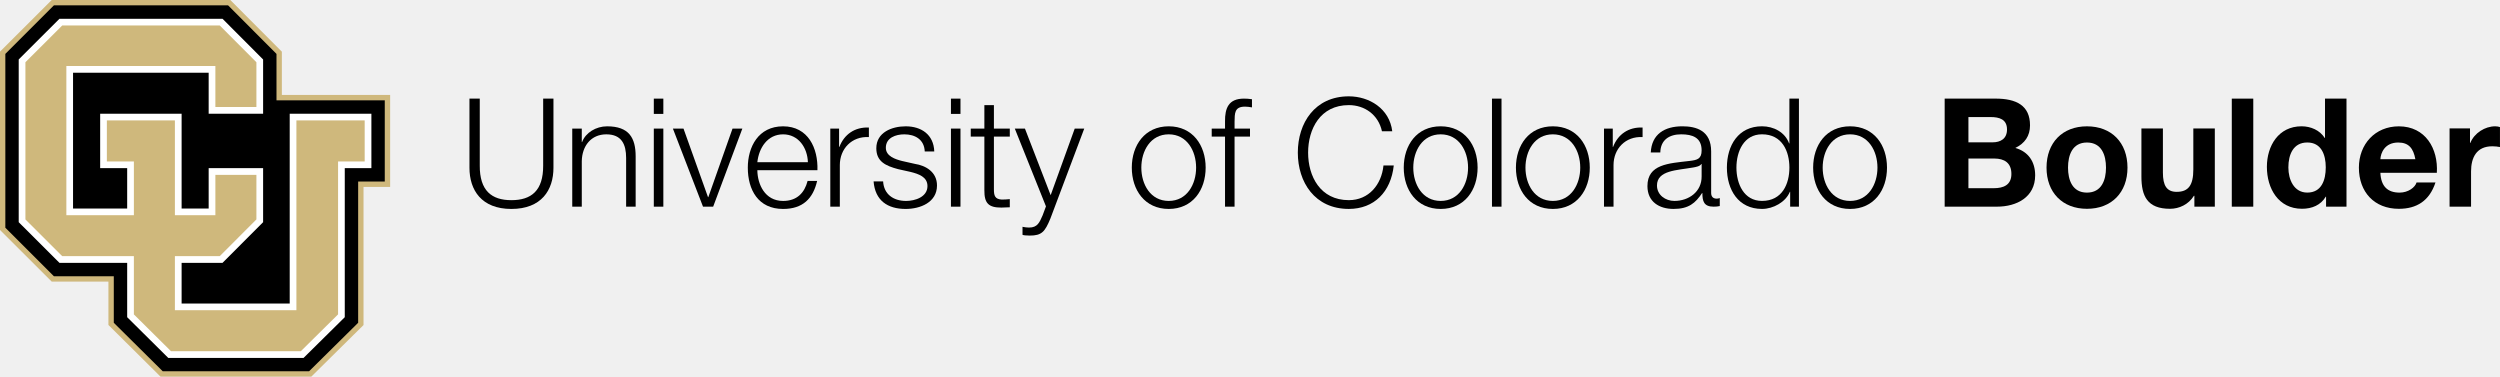
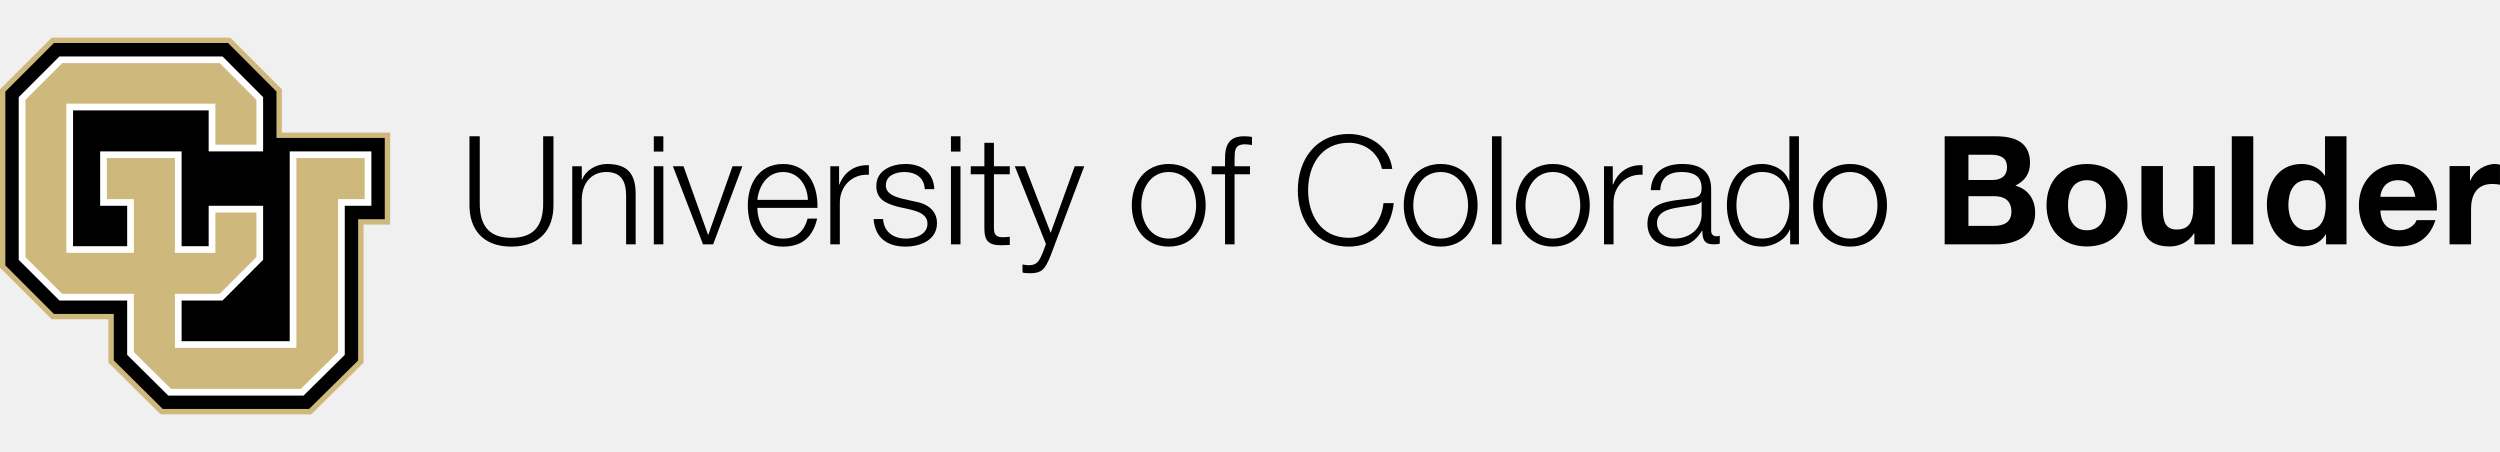
- <svg xmlns="http://www.w3.org/2000/svg" id="svg4964" xml:space="preserve" height="45.198" viewBox="0 0 300 45.198" width="300" version="1.1">
+ <svg xmlns="http://www.w3.org/2000/svg" id="svg4964" xml:space="preserve" height="45.198" viewBox="0 0 300 45.198" width="250" version="1.1">
  <defs id="defs4968">
    <clipPath id="clipPath4980" clipPathUnits="userSpaceOnUse">
      <path id="path4982" d="m0 350h612v92h-612v-92z" />
    </clipPath>
  </defs>
  <g id="g4972" transform="matrix(1.25 0 0 -1.25 -232.19 517.68)">
    <g id="g4978" clip-path="url(#clipPath4980)">
      <g id="g5618" transform="matrix(.39247 0 0 .39247 185.75 240.62)">
        <g>
          <path id="path4984" d="m114.84 418.01h2.517v-16.361c-0.037-6.145 2.886-8.479 7.736-8.479 4.887 0 7.811 2.333 7.774 8.479v16.361h2.516v-16.916c0-5.442-2.924-10.07-10.291-10.07-7.33 0-10.254 4.628-10.254 10.07v16.916" />
          <path id="path4986" d="m139.98 410.68h2.332v-3.295h0.074c0.852 2.295 3.406 3.85 6.107 3.85 5.368 0 6.997-2.814 6.997-7.367v-12.29h-2.332v11.92c0 3.295-1.074 5.775-4.85 5.775-3.701 0-5.922-2.814-5.996-6.553v-11.142h-2.332v19.102" />
          <path id="path4988" d="m159.93 410.68h2.332v-19.1h-2.332v19.1zm0 7.329h2.332v-3.738h-2.332v3.738z" />
          <path id="path4990" d="m164.6 410.68h2.591l5.997-16.769h0.074l5.922 16.769h2.406l-7.144-19.102h-2.48l-7.367 19.102" />
          <path id="path4992" d="m197.62 402.46c-0.111 3.517-2.295 6.812-6.07 6.812-3.813 0-5.923-3.332-6.294-6.812h12.364zm-12.364-1.962c0.037-3.405 1.814-7.515 6.294-7.515 3.406 0 5.256 2 5.996 4.887h2.332c-1-4.33-3.517-6.848-8.329-6.848-6.072 0-8.626 4.665-8.626 10.106 0 5.035 2.554 10.107 8.626 10.107 6.144 0 8.588-5.368 8.402-10.736h-14.696" />
          <path id="path4994" d="m203.1 410.68h2.147v-4.48h0.074c1.185 3.073 3.776 4.887 7.218 4.739v-2.332c-4.219 0.222-7.107-2.888-7.107-6.849v-10.18h-2.332v19.102" />
          <path id="path4996" d="m226.2 405.09c-0.112 2.888-2.333 4.183-4.998 4.183-2.073 0-4.516-0.815-4.516-3.295 0-2.073 2.369-2.814 3.961-3.221l3.11-0.703c2.664-0.406 5.442-1.962 5.442-5.294 0-4.145-4.109-5.737-7.663-5.737-4.442 0-7.478 2.073-7.847 6.738h2.331c0.185-3.147 2.517-4.777 5.626-4.777 2.185 0 5.22 0.963 5.22 3.629 0 2.22-2.073 2.962-4.182 3.479l-2.999 0.667c-3.036 0.813-5.33 1.85-5.33 5.108 0 3.887 3.812 5.368 7.181 5.368 3.813 0 6.849-1.999 6.997-6.146h-2.332" />
          <path id="path4998" d="m232.61 410.68h2.332v-19.1h-2.332v19.1zm0 7.329h2.332v-3.738h-2.332v3.738z" />
          <path id="path5000" d="m243.12 410.68h3.886v-1.962h-3.886v-12.882c0-1.518 0.221-2.406 1.888-2.517 0.665 0 1.332 0.037 1.998 0.111v-1.999c-0.703 0-1.369-0.074-2.073-0.074-3.109 0-4.183 1.037-4.146 4.294v13.067h-3.332v1.962h3.332v5.737h2.333v-5.737" />
          <path id="path5002" d="m248.23 410.68h2.48l6.292-16.288 5.886 16.288h2.332l-8.293-22.026c-1.333-3.221-2.11-4.145-5.035-4.145-0.925 0.036-1.407 0.036-1.776 0.184v1.963c0.554-0.111 1.074-0.186 1.592-0.186 2.072 0 2.553 1.222 3.331 2.999l0.814 2.184-7.625 19.028" />
          <path id="path5004" d="m279.18 401.13c0-4.071 2.221-8.145 6.701-8.145 4.478 0 6.7 4.074 6.7 8.145 0 4.072-2.221 8.145-6.7 8.145-4.479 0-6.701-4.072-6.701-8.145zm15.734 0c0-5.478-3.184-10.106-9.033-10.106-5.849 0-9.033 4.628-9.033 10.106 0 5.479 3.184 10.107 9.033 10.107 5.849 0 9.033-4.628 9.033-10.107" />
          <path id="path5006" d="m305.76 408.72h-3.776v-17.14h-2.332v17.14h-3.257v1.962h3.257v1.74c-0.037 3.294 0.888 5.589 4.628 5.589 0.665 0 1.222-0.037 1.962-0.148v-1.998c-0.629 0.11-1.148 0.184-1.703 0.184-2.591 0-2.517-1.628-2.554-3.701v-1.666h3.776v-1.962" />
          <path id="path5008" d="m338.04 410.02c-0.89 4.072-4.257 6.403-8.107 6.403-6.997 0-9.957-5.848-9.957-11.623 0-5.774 2.961-11.625 9.957-11.625 4.887 0 7.995 3.777 8.477 8.479h2.517c-0.702-6.479-4.811-10.625-10.994-10.625-8.329 0-12.475 6.553-12.475 13.771 0 7.219 4.146 13.77 12.475 13.77 4.997 0 9.957-2.999 10.625-8.551h-2.518" />
          <path id="path5010" d="m345.7 401.13c0-4.071 2.221-8.145 6.701-8.145 4.478 0 6.7 4.074 6.7 8.145 0 4.072-2.221 8.145-6.7 8.145-4.479 0-6.701-4.072-6.701-8.145zm15.733 0c0-5.478-3.183-10.106-9.032-10.106s-9.033 4.628-9.033 10.106c0 5.479 3.184 10.107 9.033 10.107s9.032-4.628 9.032-10.107" />
          <path id="path5012" d="m364.95 418.01h2.332v-26.43h-2.332v26.43z" />
          <path id="path5014" d="m373.14 401.13c0-4.071 2.221-8.145 6.701-8.145 4.478 0 6.7 4.074 6.7 8.145 0 4.072-2.221 8.145-6.7 8.145-4.479 0-6.701-4.072-6.701-8.145zm15.733 0c0-5.478-3.184-10.106-9.032-10.106-5.849 0-9.033 4.628-9.033 10.106 0 5.479 3.184 10.107 9.033 10.107 5.848 0 9.032-4.628 9.032-10.107" />
          <path id="path5016" d="m392.35 410.68h2.147v-4.48h0.074c1.185 3.073 3.776 4.887 7.218 4.739v-2.332c-4.219 0.222-7.107-2.888-7.107-6.849v-10.18h-2.332v19.102" />
          <path id="path5018" d="m416.23 402.02h-0.075c-0.296-0.555-1.332-0.74-1.962-0.85-3.96-0.705-8.884-0.668-8.884-4.407 0-2.332 2.073-3.776 4.257-3.776 3.553 0 6.7 2.26 6.664 5.997v3.036zm-12.439 2.814c0.222 4.479 3.369 6.405 7.736 6.405 3.369 0 7.034-1.037 7.034-6.146v-10.142c0-0.888 0.444-1.407 1.37-1.407 0.26 0 0.555 0.074 0.74 0.148v-1.963c-0.518-0.11-0.888-0.147-1.518-0.147-2.369 0-2.74 1.333-2.74 3.332h-0.073c-1.63-2.48-3.295-3.887-6.96-3.887-3.517 0-6.405 1.74-6.405 5.59 0 5.367 5.219 5.552 10.255 6.144 1.924 0.222 2.999 0.481 2.999 2.591 0 3.147-2.258 3.924-4.999 3.924-2.886 0-5.034-1.333-5.108-4.442h-2.332" />
          <path id="path5020" d="m431 392.99c4.96 0 6.7 4.184 6.7 8.145 0 3.961-1.74 8.145-6.7 8.145-4.441 0-6.256-4.183-6.256-8.145 0-3.96 1.815-8.145 6.256-8.145zm9.033-1.406h-2.147v3.628h-0.074c-1-2.48-4.035-4.183-6.812-4.183-5.811 0-8.588 4.7-8.588 10.106 0 5.405 2.777 10.107 8.588 10.107 2.851 0 5.627-1.444 6.627-4.183h0.073v10.957h2.333v-26.43" />
          <path id="path5022" d="m445.84 401.13c0-4.071 2.221-8.145 6.701-8.145 4.48 0 6.7 4.074 6.7 8.145 0 4.072-2.22 8.145-6.7 8.145-4.479 0-6.701-4.072-6.701-8.145zm15.734 0c0-5.478-3.184-10.106-9.033-10.106-5.848 0-9.032 4.628-9.032 10.106 0 5.479 3.184 10.107 9.032 10.107 5.849 0 9.033-4.628 9.033-10.107" />
          <path id="path5024" d="m481.49 396.1h6.22c2.294 0 4.293 0.739 4.293 3.48 0 2.703-1.703 3.775-4.182 3.775h-6.331v-7.255zm0 11.216h5.886c2.036 0 3.553 0.925 3.553 3.147 0 2.518-1.925 3.036-3.997 3.036h-5.442v-6.182zm-5.812 10.698h12.438c5.035 0 8.441-1.629 8.441-6.551 0-2.591-1.296-4.405-3.591-5.516 3.221-0.925 4.85-3.406 4.85-6.7 0-5.368-4.552-7.663-9.328-7.663h-12.809v26.43" />
          <path id="path5026" d="m510.48 395.02c3.59 0 4.663 3.072 4.663 6.107 0 3.073-1.074 6.146-4.663 6.146-3.555 0-4.628-3.073-4.628-6.146 0-3.036 1.072-6.107 4.628-6.107zm0 16.214c6.032 0 9.92-3.998 9.92-10.107 0-6.07-3.888-10.068-9.92-10.068-5.998 0-9.885 3.998-9.885 10.068 0 6.108 3.886 10.107 9.885 10.107" />
          <path id="path5028" d="m541.76 391.58h-4.999v2.664h-0.11c-1.334-2.146-3.628-3.183-5.849-3.183-5.59 0-6.997 3.147-6.997 7.885v11.772h5.257v-10.809c0-3.148 0.925-4.702 3.369-4.702 2.851 0 4.072 1.592 4.072 5.479v10.032h5.257v-19.139" />
          <path id="path5030" d="m545.91 418.01h5.257v-26.43h-5.257v26.43z" />
          <path id="path5032" d="m564.38 407.28c-3.442 0-4.628-2.962-4.628-6.107 0-2.999 1.371-6.146 4.628-6.146 3.48 0 4.517 3.036 4.517 6.181 0 3.11-1.111 6.072-4.517 6.072zm4.591-13.252h-0.074c-1.222-2.073-3.368-2.962-5.812-2.962-5.774 0-8.589 4.961-8.589 10.255 0 5.145 2.851 9.92 8.479 9.92 2.258 0 4.478-0.963 5.663-2.851h0.074v9.624h5.256v-26.43h-4.997v2.443" />
          <path id="path5034" d="m590.81 403.2c-0.481 2.666-1.629 4.072-4.183 4.072-3.332 0-4.294-2.591-4.368-4.072h8.552zm-8.552-3.332c0.148-3.331 1.778-4.849 4.702-4.849 2.11 0 3.813 1.296 4.146 2.48h4.628c-1.481-4.518-4.628-6.442-8.959-6.442-6.033 0-9.774 4.146-9.774 10.068 0 5.738 3.961 10.107 9.774 10.107 6.516 0 9.661-5.479 9.292-11.365h-13.809" />
          <path id="path5036" d="m599.18 410.72h4.999v-3.554h0.073c0.963 2.406 3.554 4.072 6.109 4.072 0.37 0 0.814-0.074 1.148-0.185v-4.887c-0.481 0.111-1.259 0.185-1.888 0.185-3.849 0-5.183-2.776-5.183-6.144v-8.626h-5.257v19.139" />
        </g>
        <path id="path5038" d="m68.949 418.91v10.582l-12.609 12.637h-43.69l-12.65-12.63v-43.615l12.65-12.625h13.876v-10.613l12.75-12.65h36.867l12.783 12.63v33.787h6.51v22.494h-26.486" fill="#cfb87c" />
        <path id="path5040" d="m55.8 440.82 11.836-11.871v-11.35h26.486v-19.878h-6.51v-34.54l-12.006-11.866h-35.794l-11.974 11.866v11.383h-14.649l-11.878 11.866v42.521l11.878 11.87h42.611" />
        <path id="path5042" d="m14.547 377.84h16.566v-13.295l10.048-9.957h33.1l10.075 9.957v36.454h6.514v13.321h-19.981v-46.428h-26.44v9.948h10.006l9.928 9.945v13.214h-13.318v-9.873h-6.616v23.194h-19.924v-13.321h6.607v-9.873h-13.24v33.222h33.173v-10.028h13.318v13.267l-9.928 9.954h-39.889l-9.964-9.949v-39.807l9.964-9.945" fill="#fff" />
        <path id="path5044" d="m42.787 379.48h10.971l8.966 8.98v10.9h-10.035v-9.87h-9.902v23.188h-16.643v-10.044h6.609v-13.144h-16.516v36.494h36.452v-10.026h10.035v10.954l-8.966 8.991h-38.531l-9.004-8.991v-38.453l8.999-8.98h17.53v-14.248l9.085-9.01h31.748l9.114 9.014v37.398h6.508v10.044h-16.7v-46.418h-29.721v13.22" fill="#cfb87c" />
      </g>
    </g>
  </g>
</svg>
